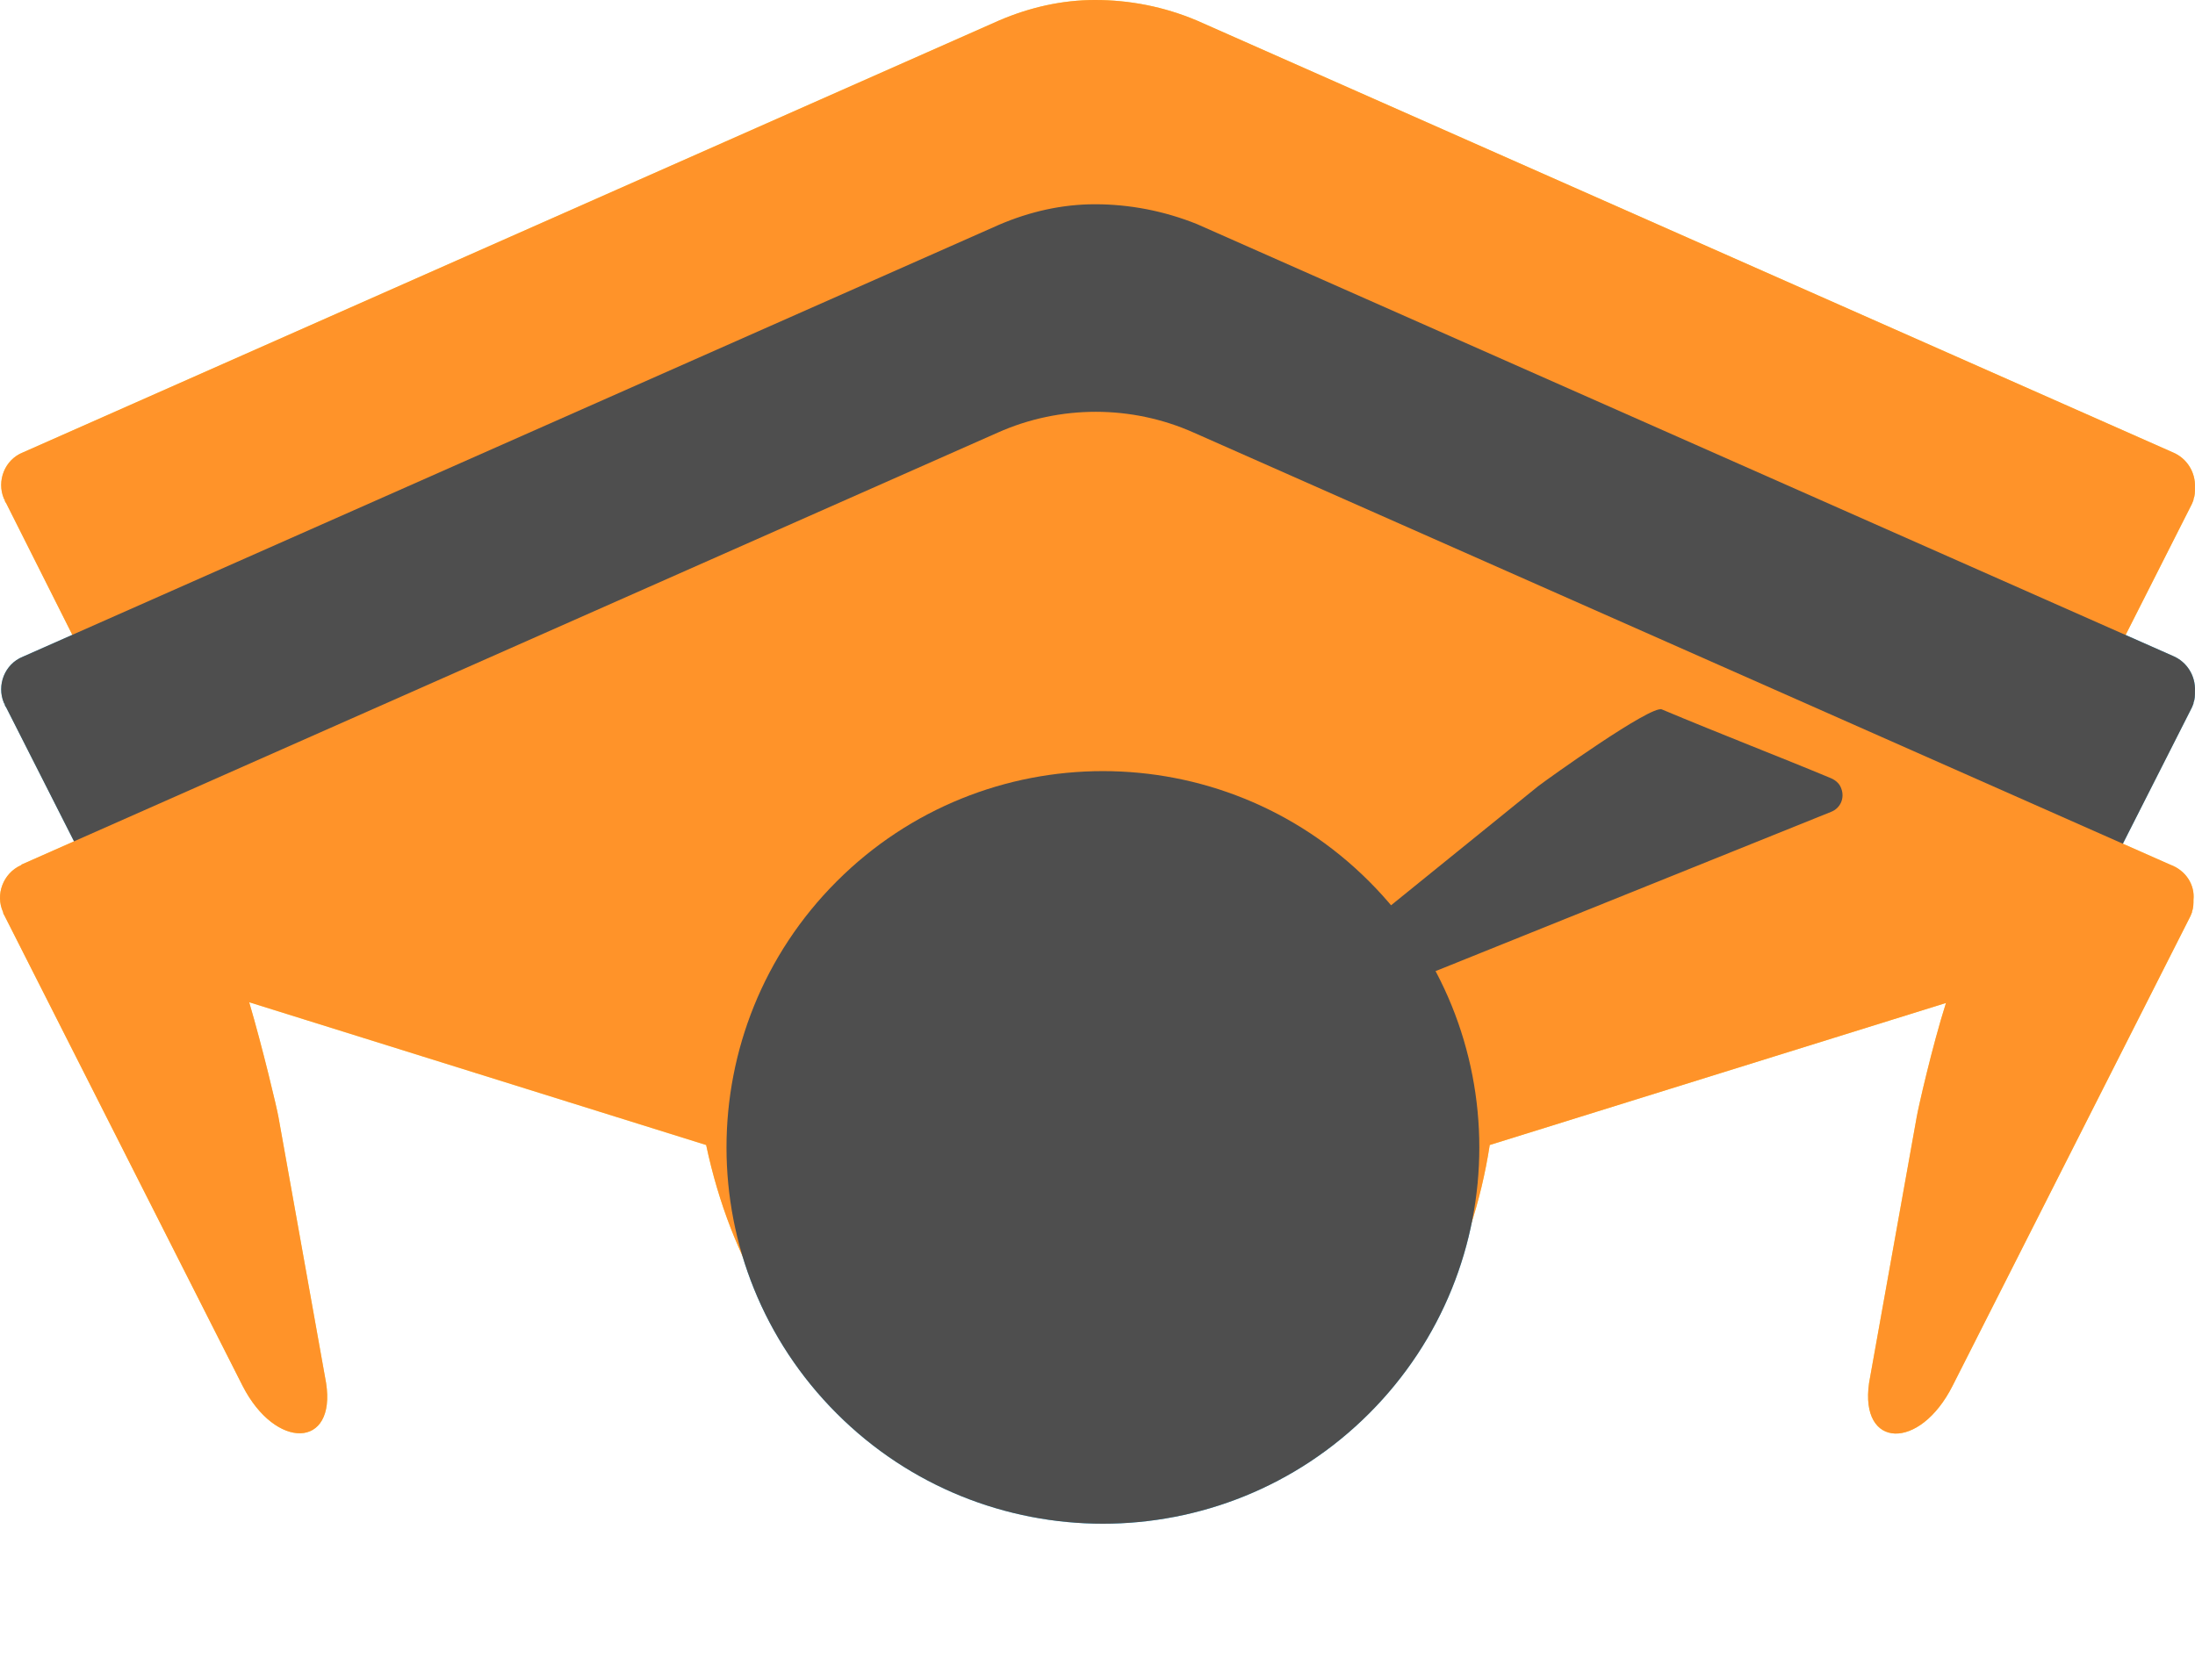
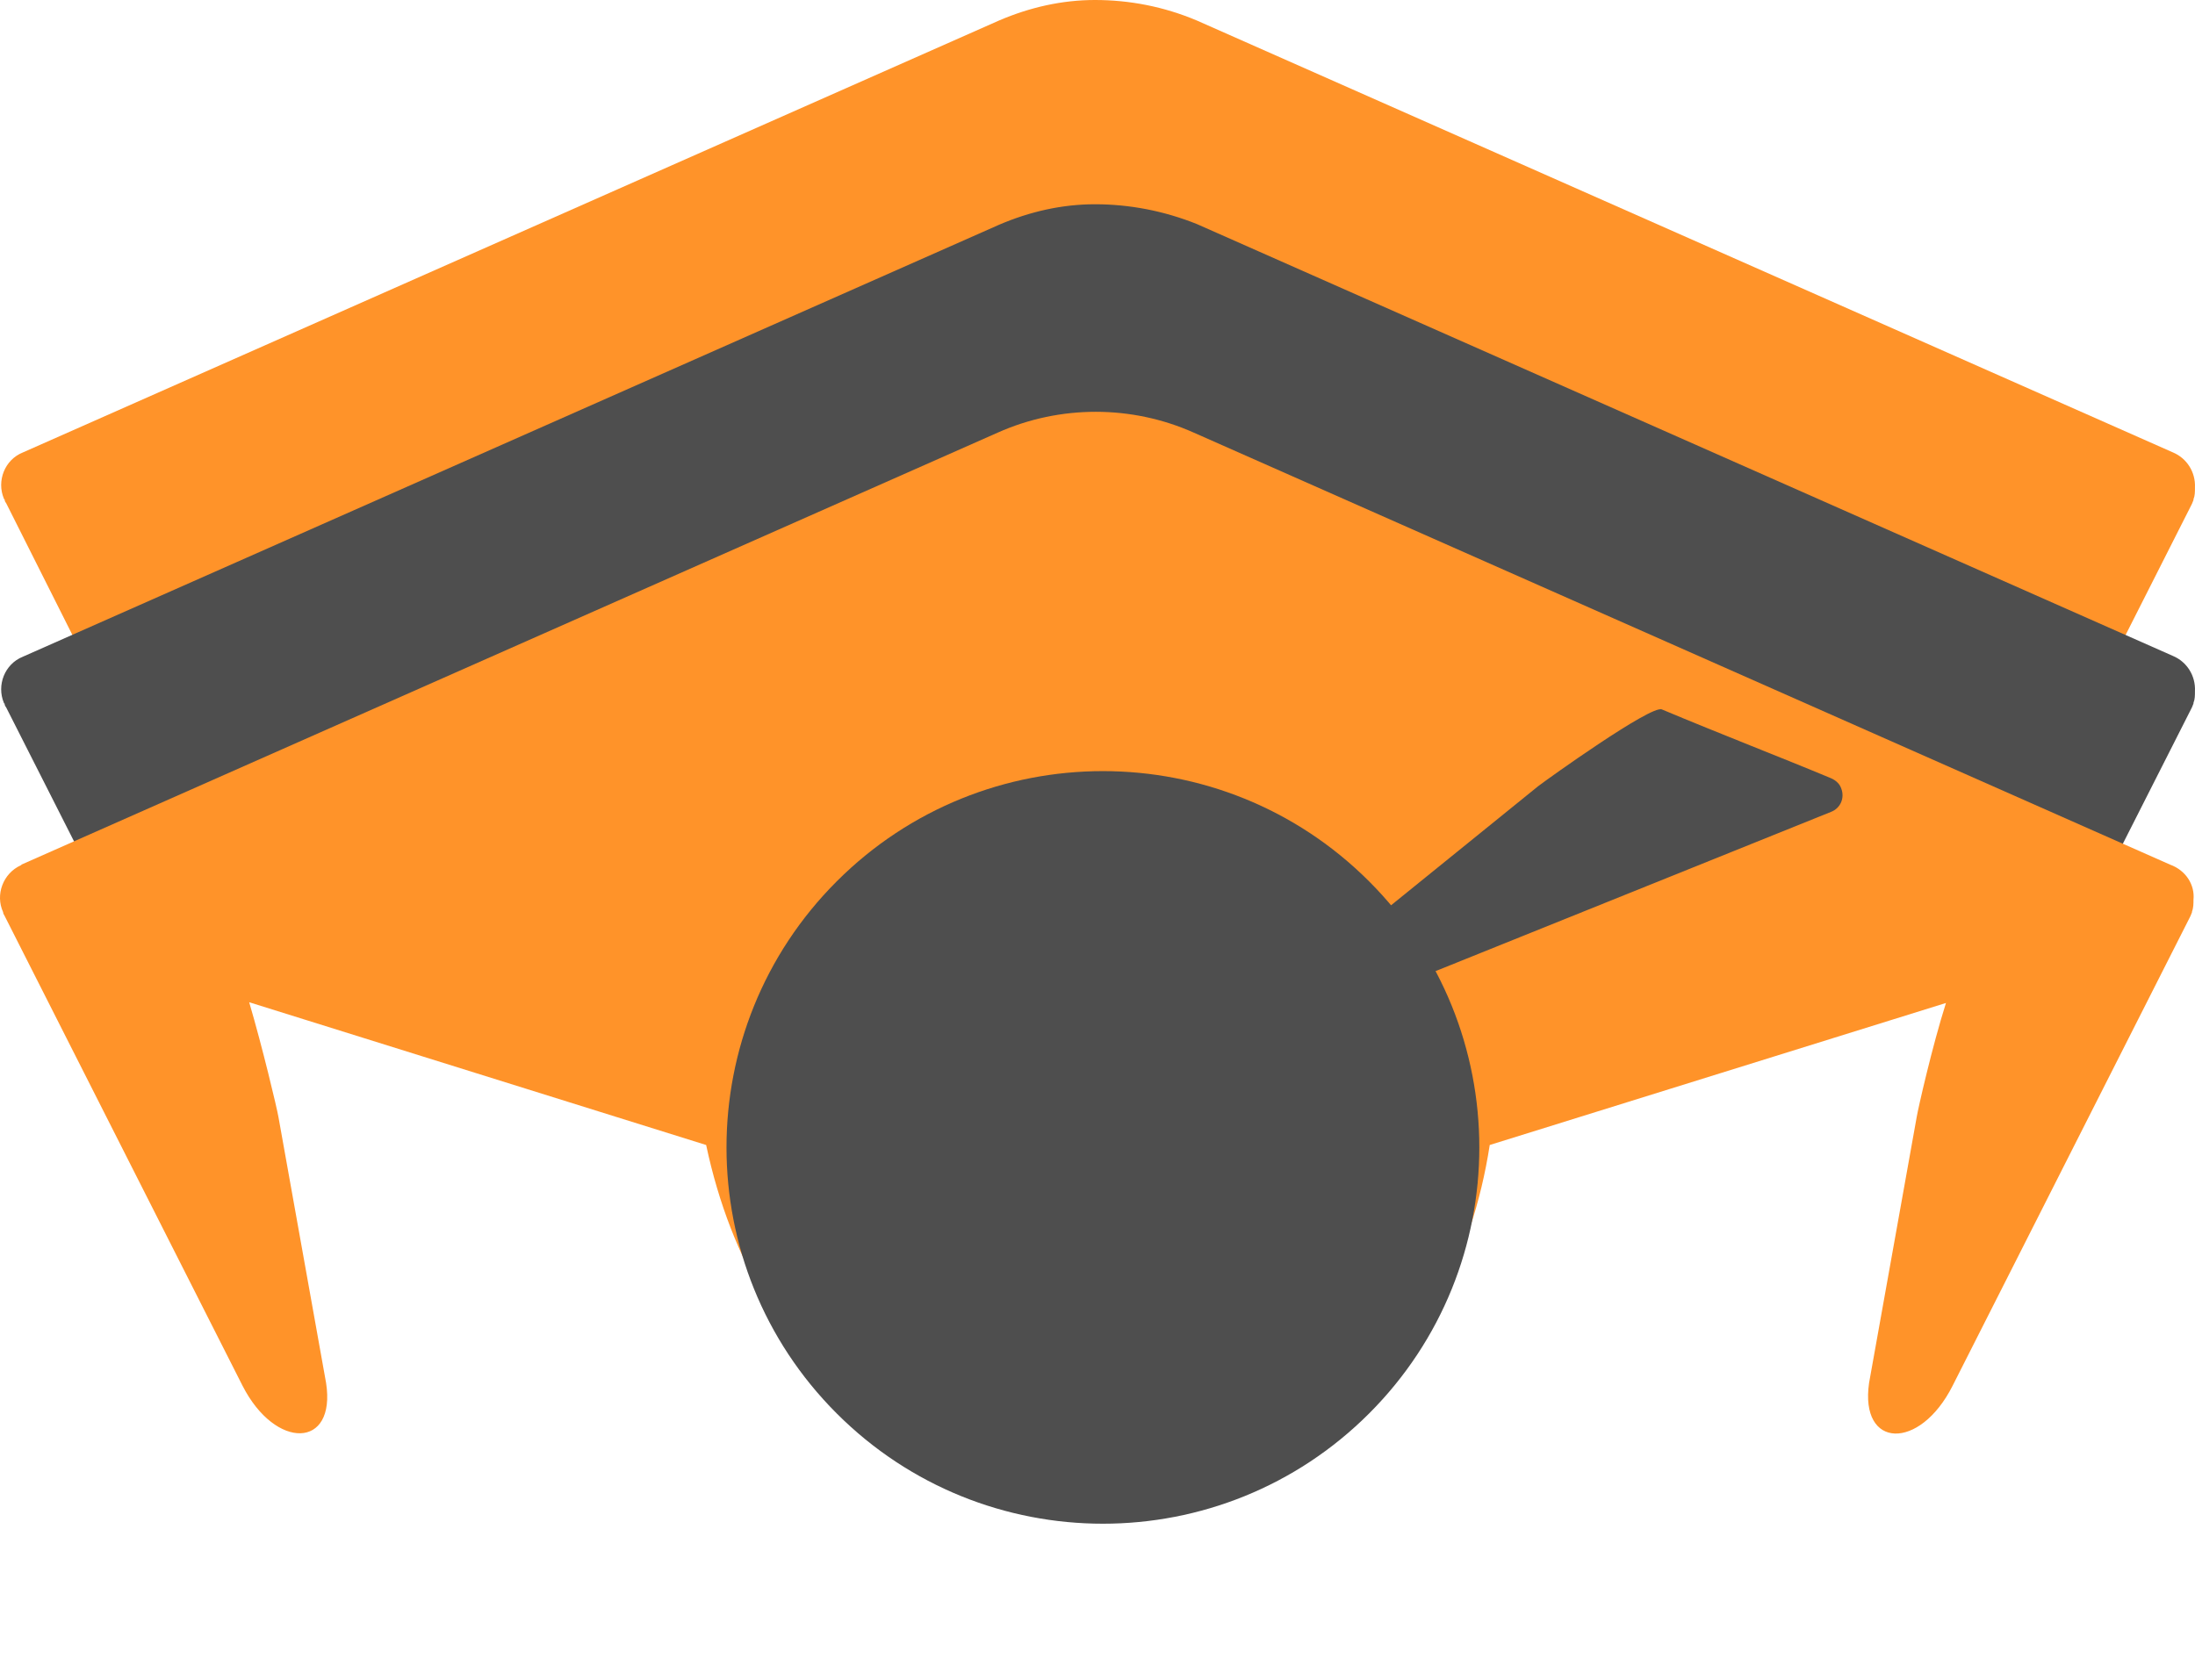
<svg xmlns="http://www.w3.org/2000/svg" xml:space="preserve" id="Calque_1" x="0" y="0" version="1.1" viewBox="-0.25 81.12 512.53 392.3">
  <style>.st0{fill:#ffd952}.st2{fill:#45c8ff}.st3{fill:#ff9329}.st4{fill:#4e4e4e}</style>
  <g id="g1663" transform="translate(-88.608 -87.995)scale(1.70995)">
-     <path id="path6" d="M242 189.5c-2.8.2-5.7-.1-8.4-.9l-104.9-28.3c-2.8-.8-5.5-2-7.9-3.7z" />
-     <path id="path24-3-6" d="M201.2 98.9c-4.5 0-8.9 1-13.1 2.8l-133.3 59c-2.5 1-3.6 3.9-2.6 6.3 0 0 0 .1.1.1 0 .2.1.4.2.5L73.8 210h18.6l-2.6-14.7c-.2-1.2-2.1-9.6-4-15.7l62.4 19.5c.8 3.9 1.9 7.5 3.2 10.9h101.2c1.1-3.4 2-7 2.6-10.9l62.3-19.4c-1.8 6.1-3.7 14.4-3.9 15.6L311 210h18.6l21.2-41.9.2-.4.2-.5v-.1c.2-.5.2-1 .2-1.6.1-2.1-1.1-4-3-4.8l-133.3-59c-4.5-1.9-9.2-2.8-13.9-2.8" class="st0" />
-     <path id="path24-3" d="M201.2 126.8c-4.5 0-8.9 1-13.1 2.8l-133.3 59c-2.5 1-3.6 3.9-2.6 6.3 0 0 0 .1.1.1 0 .2.1.4.2.5l11.6 22.9h24.7c-.8-3.3-1.8-7.3-2.9-11.1l35.4 11.1h161l35.3-11c-1.1 3.7-2.1 7.7-2.9 11h24.7l11.4-22.5.2-.4.2-.5v-.1c.2-.5.2-1 .2-1.6.1-2.1-1.1-4-3-4.8l-133.3-59c-4.5-1.8-9.2-2.7-13.9-2.7" style="fill:#49c8fa" />
-     <path id="path24" d="M351.2 221.8c0 .5 0 1.1-.2 1.6v.1l-.2.5-.2.4-32.3 63.8c-4.5 8.9-12.7 8.6-11.4-.4l6.5-36.3c.2-1.2 2.1-9.6 4-15.6l-62.3 19.4c-9.8 63.5-93.3 64.6-107 0l-62.4-19.5c1.8 6.1 3.8 14.5 4 15.7l6.5 36.3c1.4 9-6.9 9.2-11.4.4L52.3 224c-.1-.2-.2-.3-.2-.5-1.1-2.4 0-5.3 2.4-6.4 0 0 .1 0 .1-.1l133.3-59c8.5-3.8 18.3-3.8 26.8 0L348 217c2.2.8 3.4 2.8 3.2 4.8" class="st0" />
-     <path id="path26" d="m244.1 233 57.6-23.2c1.3-.5 1.9-1.9 1.4-3.2-.2-.6-.7-1.1-1.4-1.4-6.7-2.8-15-6-23.1-9.4-1.5-.6-15.6 9.5-16.9 10.5l-24.7 20c-6.1 5-.9 9.9 7.1 6.7" class="st2" />
-     <circle id="circle28" cx="202.3" cy="255.6" r="51.4" class="st2" transform="rotate(-45.001 202.325 255.64)" />
    <path id="path6-0" d="M242 189.5c-2.8.2-5.7-.1-8.4-.9l-104.9-28.3c-2.8-.8-5.5-2-7.9-3.7z" />
    <path id="path24-3-6-9" d="M201.2 98.9c-4.5 0-8.9 1-13.1 2.8l-133.3 59c-2.5 1-3.6 3.9-2.6 6.3 0 0 0 .1.1.1 0 .2.1.4.2.5L73.8 210h18.6l-2.6-14.7c-.2-1.2-2.1-9.6-4-15.7l62.4 19.5c.8 3.9 1.9 7.5 3.2 10.9h101.2c1.1-3.4 2-7 2.6-10.9l62.3-19.4c-1.8 6.1-3.7 14.4-3.9 15.6L311 210h18.6l21.2-41.9.2-.4.2-.5v-.1c.2-.5.2-1 .2-1.6.1-2.1-1.1-4-3-4.8l-133.3-59c-4.5-1.9-9.2-2.8-13.9-2.8" class="st3" />
    <path id="path24-3-2" d="M201.2 126.8c-4.5 0-8.9 1-13.1 2.8l-133.3 59c-2.5 1-3.6 3.9-2.6 6.3 0 0 0 .1.1.1 0 .2.1.4.2.5l11.6 22.9h24.7c-.8-3.3-1.8-7.3-2.9-11.1l35.4 11.1h161l35.3-11c-1.1 3.7-2.1 7.7-2.9 11h24.7l11.4-22.5.2-.4.2-.5v-.1c.2-.5.2-1 .2-1.6.1-2.1-1.1-4-3-4.8l-133.3-59c-4.5-1.8-9.2-2.7-13.9-2.7" class="st4" />
    <path id="path24-0" d="M351.2 221.8c0 .5 0 1.1-.2 1.6v.1l-.2.5-.2.4-32.3 63.8c-4.5 8.9-12.7 8.6-11.4-.4l6.5-36.3c.2-1.2 2.1-9.6 4-15.6l-62.3 19.4c-9.8 63.5-93.3 64.6-107 0l-62.4-19.5c1.8 6.1 3.8 14.5 4 15.7l6.5 36.3c1.4 9-6.9 9.2-11.4.4L52.3 224c-.1-.2-.2-.3-.2-.5-1.1-2.4 0-5.3 2.4-6.4 0 0 .1 0 .1-.1l133.3-59c8.5-3.8 18.3-3.8 26.8 0L348 217c2.2.8 3.4 2.8 3.2 4.8" class="st3" />
    <path id="path26-2" d="m244.1 233 57.6-23.2c1.3-.5 1.9-1.9 1.4-3.2-.2-.6-.7-1.1-1.4-1.4-6.7-2.8-15-6-23.1-9.4-1.5-.6-15.6 9.5-16.9 10.5l-24.7 20c-6.1 5-.9 9.9 7.1 6.7" class="st4" />
    <circle id="circle28-3" cx="202.3" cy="255.6" r="51.4" class="st4" transform="rotate(-45.001 202.325 255.64)" />
  </g>
</svg>
